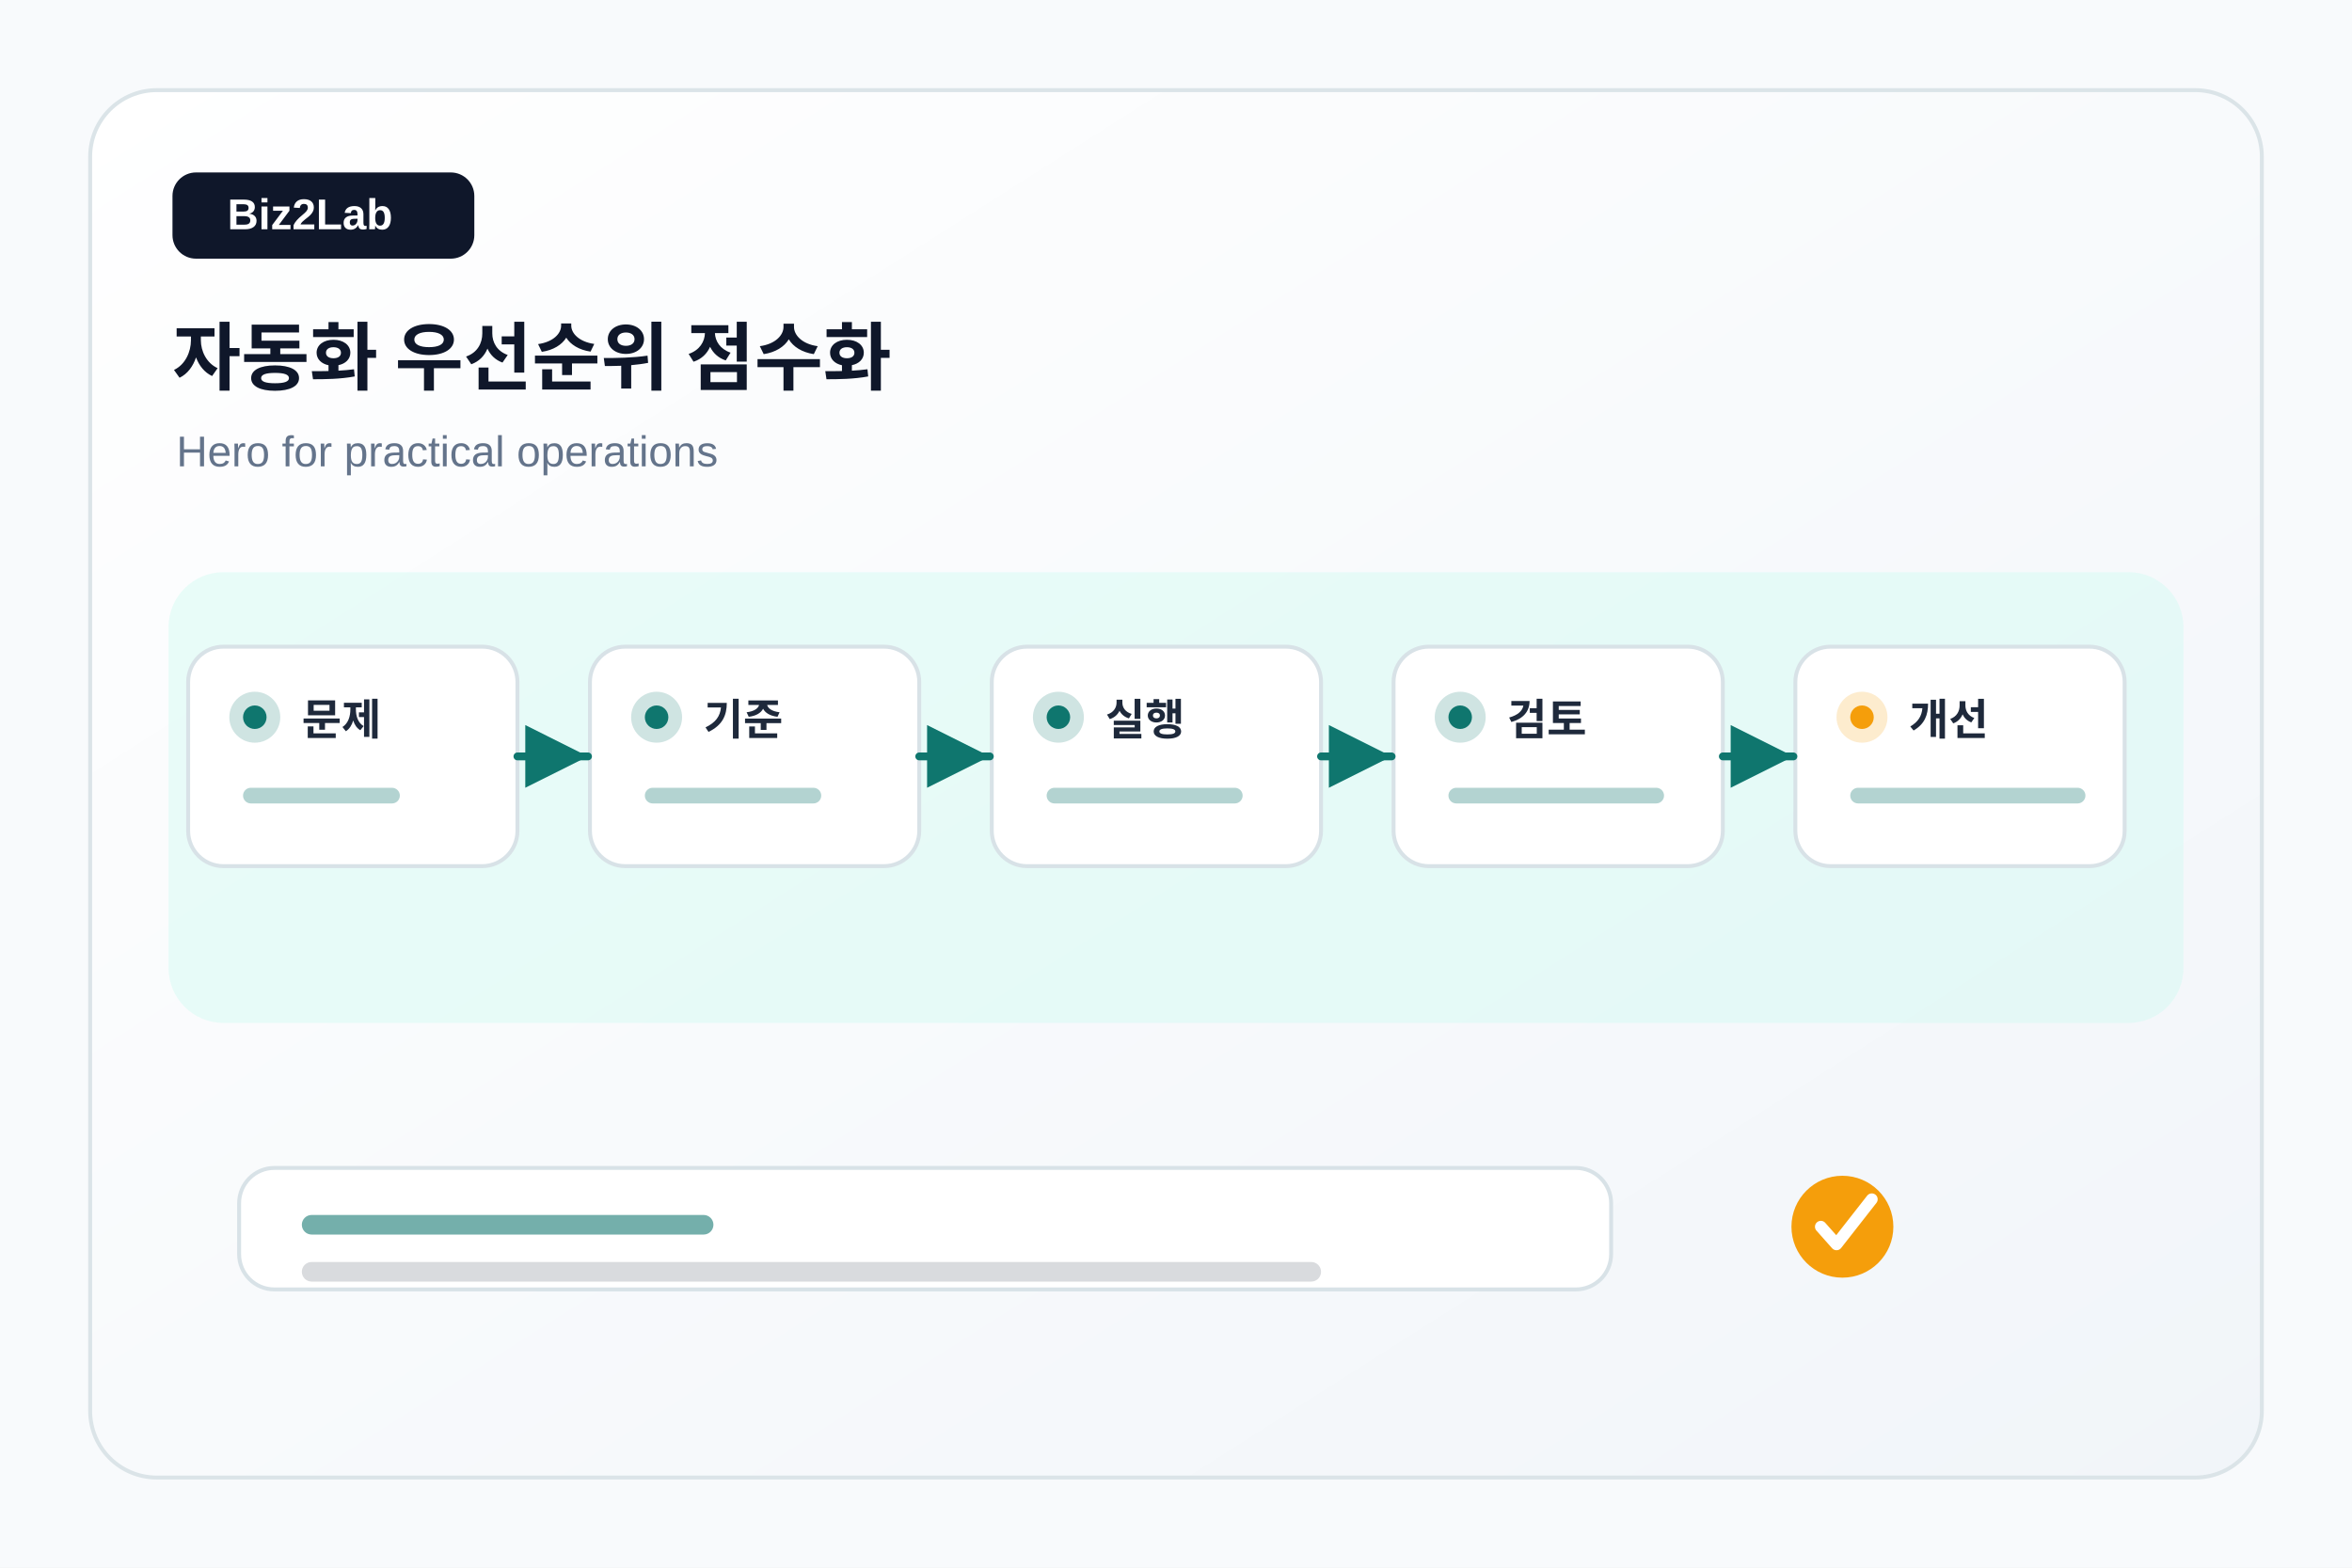
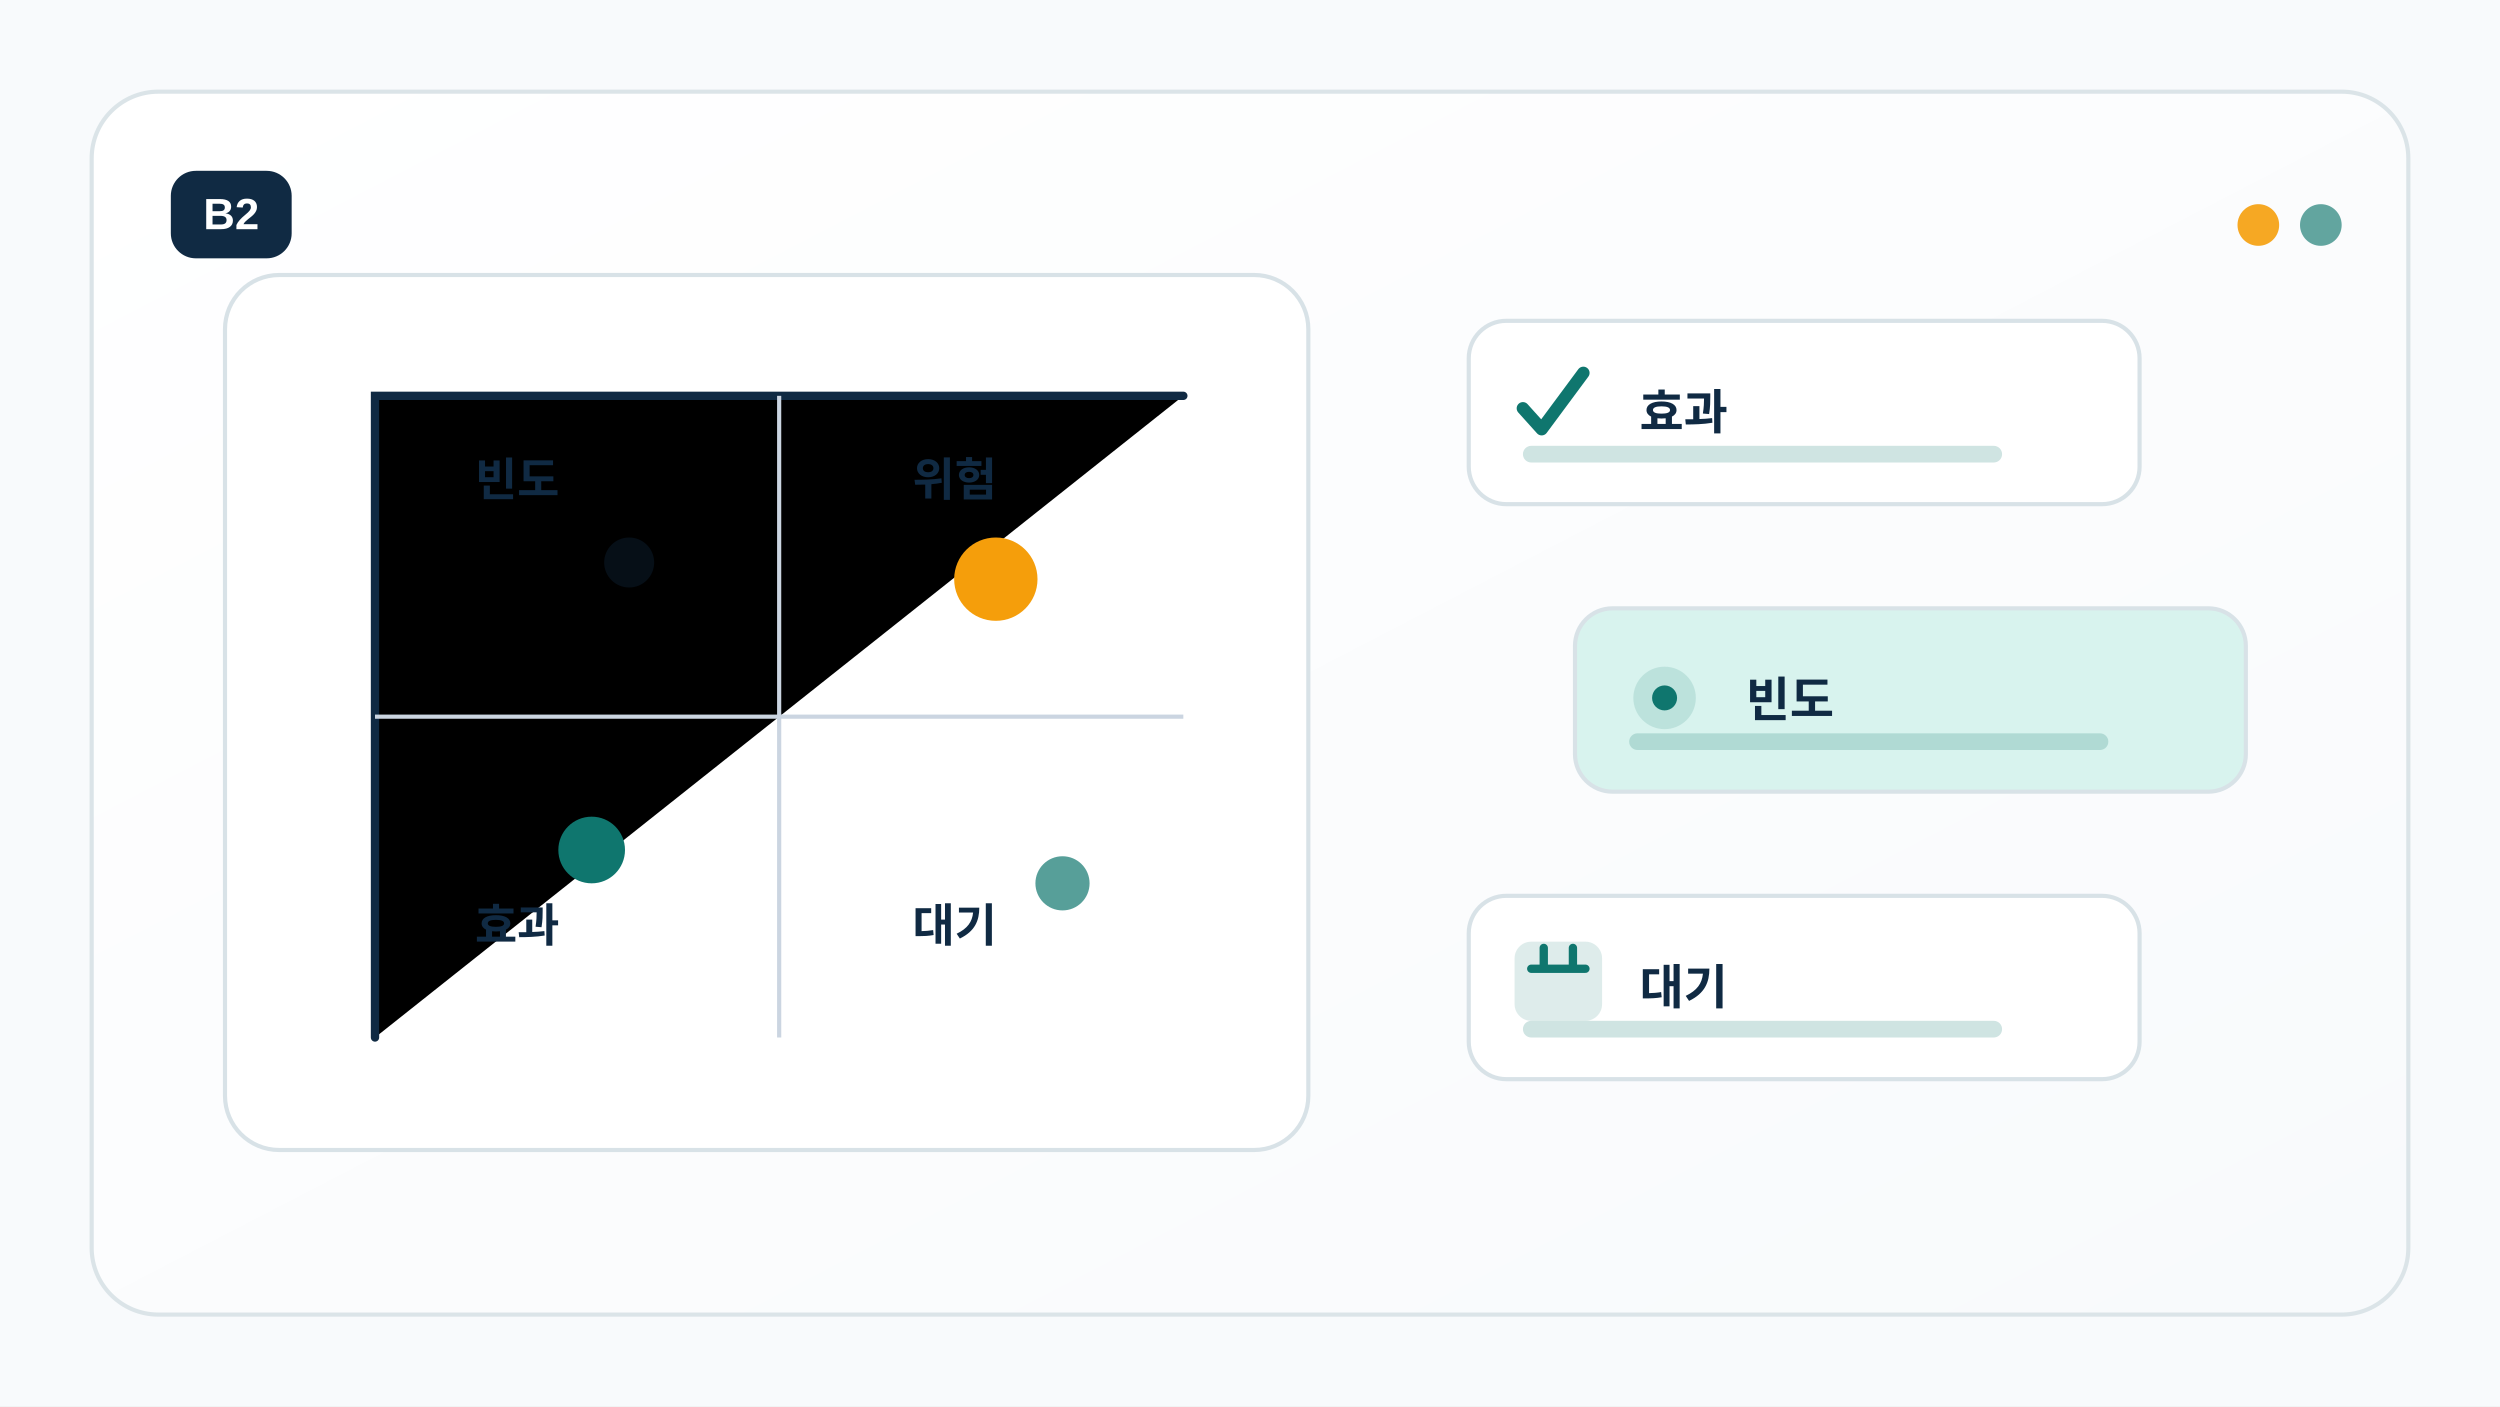
- <svg xmlns="http://www.w3.org/2000/svg" width="1200" height="800" viewBox="0 0 1200 800" role="img">
+ <svg xmlns="http://www.w3.org/2000/svg" width="1200" height="675" viewBox="0 0 1200 675" role="img">
  <defs>
    <marker id="arrow" markerWidth="12" markerHeight="12" refX="10" refY="6" orient="auto" markerUnits="strokeWidth">
      <path d="M2,2 L10,6 L2,10 Z" fill="#0f766e" />
    </marker>
-     <linearGradient id="bg" x1="0" x2="1" y1="0" y2="1">
+     <linearGradient id="panel" x1="0" x2="1" y1="0" y2="1">
      <stop offset="0" stop-color="#ffffff" />
-       <stop offset="1" stop-color="#f1f5f9" />
+       <stop offset="1" stop-color="#f8fafc" />
    </linearGradient>
  </defs>
-   <rect width="1200" height="800" fill="#f8fafc" />
-   <rect x="46" y="46" width="1108" height="708" rx="34" fill="url(#bg)" stroke="#dbe4e8" stroke-width="2" />
-   <rect x="88" y="88" width="154" height="44" rx="12" fill="#0f172a" />
-   <text x="116" y="117" fill="#ffffff" font-family="Arial, sans-serif" font-size="22" font-weight="800">Biz2Lab</text>
-   <text x="88" y="196" fill="#0f172a" font-family="Arial, 'Malgun Gothic', sans-serif" font-size="38" font-weight="800">자동화 우선순위 점수화</text>
-   <text x="90" y="238" fill="#64748b" font-family="Arial, sans-serif" font-size="22">Hero for practical operations</text>
-   <rect x="86" y="292" width="1028" height="230" rx="28" fill="#ccfbf1" opacity="0.42" />
-   <g>
-     <rect x="96" y="330" width="168" height="112" rx="18" fill="#ffffff" stroke="#d8e2e7" stroke-width="2" />
-     <circle cx="130" cy="366" r="13" fill="#0f766e" opacity="0.2" />
-     <circle cx="130" cy="366" r="6" fill="#0f766e" />
-     <text x="154" y="375" fill="#1e293b" font-family="Arial, 'Malgun Gothic', sans-serif" font-size="22" font-weight="700">문제</text>
-     <rect x="124" y="402" width="80" height="8" rx="4" fill="#0f766e" opacity="0.32" />
+   <rect width="1200" height="675" fill="#f8fafc" />
+   <rect x="44" y="44" width="1112" height="587" rx="32" fill="url(#panel)" stroke="#dbe4e8" stroke-width="2" />
+   <rect x="82" y="82" width="58" height="42" rx="12" fill="#102a43" />
+   <text x="111" y="110" text-anchor="middle" fill="#ffffff" font-family="Arial, 'Malgun Gothic', sans-serif" font-size="21" font-weight="700">B2</text>
+   <g opacity="0.9">
+     <circle cx="1084" cy="108" r="10" fill="#f59e0b" />
+     <circle cx="1114" cy="108" r="10" fill="#0f766e" opacity="0.72" />
  </g>
-   <g>
-     <rect x="301" y="330" width="168" height="112" rx="18" fill="#ffffff" stroke="#d8e2e7" stroke-width="2" />
-     <circle cx="335" cy="366" r="13" fill="#0f766e" opacity="0.2" />
-     <circle cx="335" cy="366" r="6" fill="#0f766e" />
-     <text x="359" y="375" fill="#1e293b" font-family="Arial, 'Malgun Gothic', sans-serif" font-size="22" font-weight="700">기준</text>
-     <rect x="329" y="402" width="90" height="8" rx="4" fill="#0f766e" opacity="0.32" />
+   <g data-family="priority-matrix">
+     <rect x="108" y="132" width="520" height="420" rx="26" fill="#ffffff" stroke="#d8e2e7" stroke-width="2" />
+     <path d="M180 498 V190 H568" stroke="#102a43" stroke-width="4" stroke-linecap="round" />
+     <path d="M180 344 H568 M374 190 V498" stroke="#cbd5e1" stroke-width="2" />
+     <text x="228" y="238" text-anchor="start" fill="#102a43" font-family="Arial, 'Malgun Gothic', sans-serif" font-size="22" font-weight="700">빈도</text>
+     <text x="438" y="238" text-anchor="start" fill="#102a43" font-family="Arial, 'Malgun Gothic', sans-serif" font-size="22" font-weight="700">위험</text>
+     <text x="228" y="452" text-anchor="start" fill="#102a43" font-family="Arial, 'Malgun Gothic', sans-serif" font-size="22" font-weight="700">효과</text>
+     <text x="438" y="452" text-anchor="start" fill="#102a43" font-family="Arial, 'Malgun Gothic', sans-serif" font-size="22" font-weight="700">대기</text>
+     <circle cx="478" cy="278" r="20" fill="#f59e0b" />
+     <circle cx="284" cy="408" r="16" fill="#0f766e" />
+     <circle cx="510" cy="424" r="13" fill="#0f766e" opacity="0.7" />
+     <circle cx="302" cy="270" r="12" fill="#102a43" opacity="0.35" />
+     <g>
+       <rect x="705" y="154" width="322" height="88" rx="18" fill="#ffffff" stroke="#d8e2e7" stroke-width="2" />
+       <path d="M731 196 l9 10 l20 -27" fill="none" stroke="#0f766e" stroke-width="6" stroke-linecap="round" stroke-linejoin="round" />
+       <text x="787" y="206" text-anchor="start" fill="#102a43" font-family="Arial, 'Malgun Gothic', sans-serif" font-size="23" font-weight="700">효과</text>
+       <rect x="731" y="214" width="230" height="8" rx="4" fill="#0f766e" opacity="0.2" />
+     </g>
+     <g>
+       <rect x="756" y="292" width="322" height="88" rx="18" fill="#d8f3ee" stroke="#d8e2e7" stroke-width="2" />
+       <circle cx="799" cy="335" r="15" fill="#0f766e" opacity="0.14" />
+       <circle cx="799" cy="335" r="6" fill="#0f766e" />
+       <text x="838" y="344" text-anchor="start" fill="#102a43" font-family="Arial, 'Malgun Gothic', sans-serif" font-size="23" font-weight="700">빈도</text>
+       <rect x="782" y="352" width="230" height="8" rx="4" fill="#0f766e" opacity="0.2" />
+     </g>
+     <g>
+       <rect x="705" y="430" width="322" height="88" rx="18" fill="#ffffff" stroke="#d8e2e7" stroke-width="2" />
+       <rect x="727" y="452" width="42" height="38" rx="8" fill="#0f766e" opacity="0.14" />
+       <path d="M735 465 h26 M741 455 v10 M755 455 v10" stroke="#0f766e" stroke-width="4" stroke-linecap="round" />
+       <text x="787" y="482" text-anchor="start" fill="#102a43" font-family="Arial, 'Malgun Gothic', sans-serif" font-size="23" font-weight="700">대기</text>
+       <rect x="731" y="490" width="230" height="8" rx="4" fill="#0f766e" opacity="0.2" />
+     </g>
  </g>
-   <g>
-     <rect x="506" y="330" width="168" height="112" rx="18" fill="#ffffff" stroke="#d8e2e7" stroke-width="2" />
-     <circle cx="540" cy="366" r="13" fill="#0f766e" opacity="0.2" />
-     <circle cx="540" cy="366" r="6" fill="#0f766e" />
-     <text x="564" y="375" fill="#1e293b" font-family="Arial, 'Malgun Gothic', sans-serif" font-size="22" font-weight="700">실행</text>
-     <rect x="534" y="402" width="100" height="8" rx="4" fill="#0f766e" opacity="0.32" />
-   </g>
-   <g>
-     <rect x="711" y="330" width="168" height="112" rx="18" fill="#ffffff" stroke="#d8e2e7" stroke-width="2" />
-     <circle cx="745" cy="366" r="13" fill="#0f766e" opacity="0.2" />
-     <circle cx="745" cy="366" r="6" fill="#0f766e" />
-     <text x="769" y="375" fill="#1e293b" font-family="Arial, 'Malgun Gothic', sans-serif" font-size="22" font-weight="700">검토</text>
-     <rect x="739" y="402" width="110" height="8" rx="4" fill="#0f766e" opacity="0.32" />
-   </g>
-   <g>
-     <rect x="916" y="330" width="168" height="112" rx="18" fill="#ffffff" stroke="#d8e2e7" stroke-width="2" />
-     <circle cx="950" cy="366" r="13" fill="#f59e0b" opacity="0.2" />
-     <circle cx="950" cy="366" r="6" fill="#f59e0b" />
-     <text x="974" y="375" fill="#1e293b" font-family="Arial, 'Malgun Gothic', sans-serif" font-size="22" font-weight="700">개선</text>
-     <rect x="944" y="402" width="120" height="8" rx="4" fill="#0f766e" opacity="0.32" />
-   </g>
-   <path d="M 264 386 C 276 386, 288 386, 300 386" stroke="#0f766e" stroke-width="4" fill="none" stroke-linecap="round" marker-end="url(#arrow)" />
-   <path d="M 469 386 C 481 386, 493 386, 505 386" stroke="#0f766e" stroke-width="4" fill="none" stroke-linecap="round" marker-end="url(#arrow)" />
-   <path d="M 674 386 C 686 386, 698 386, 710 386" stroke="#0f766e" stroke-width="4" fill="none" stroke-linecap="round" marker-end="url(#arrow)" />
-   <path d="M 879 386 C 891 386, 903 386, 915 386" stroke="#0f766e" stroke-width="4" fill="none" stroke-linecap="round" marker-end="url(#arrow)" />
-   <rect x="122" y="596" width="700" height="62" rx="18" fill="#ffffff" stroke="#d8e2e7" stroke-width="2" />
-   <rect x="154" y="620" width="210" height="10" rx="5" fill="#0f766e" opacity="0.58" />
-   <rect x="154" y="644" width="520" height="10" rx="5" fill="#0f172a" opacity="0.16" />
-   <circle cx="940" cy="626" r="26" fill="#f59e0b" />
-   <path d="M929 626 l8 9 l18 -23" fill="none" stroke="#ffffff" stroke-width="6" stroke-linecap="round" stroke-linejoin="round" />
</svg>
